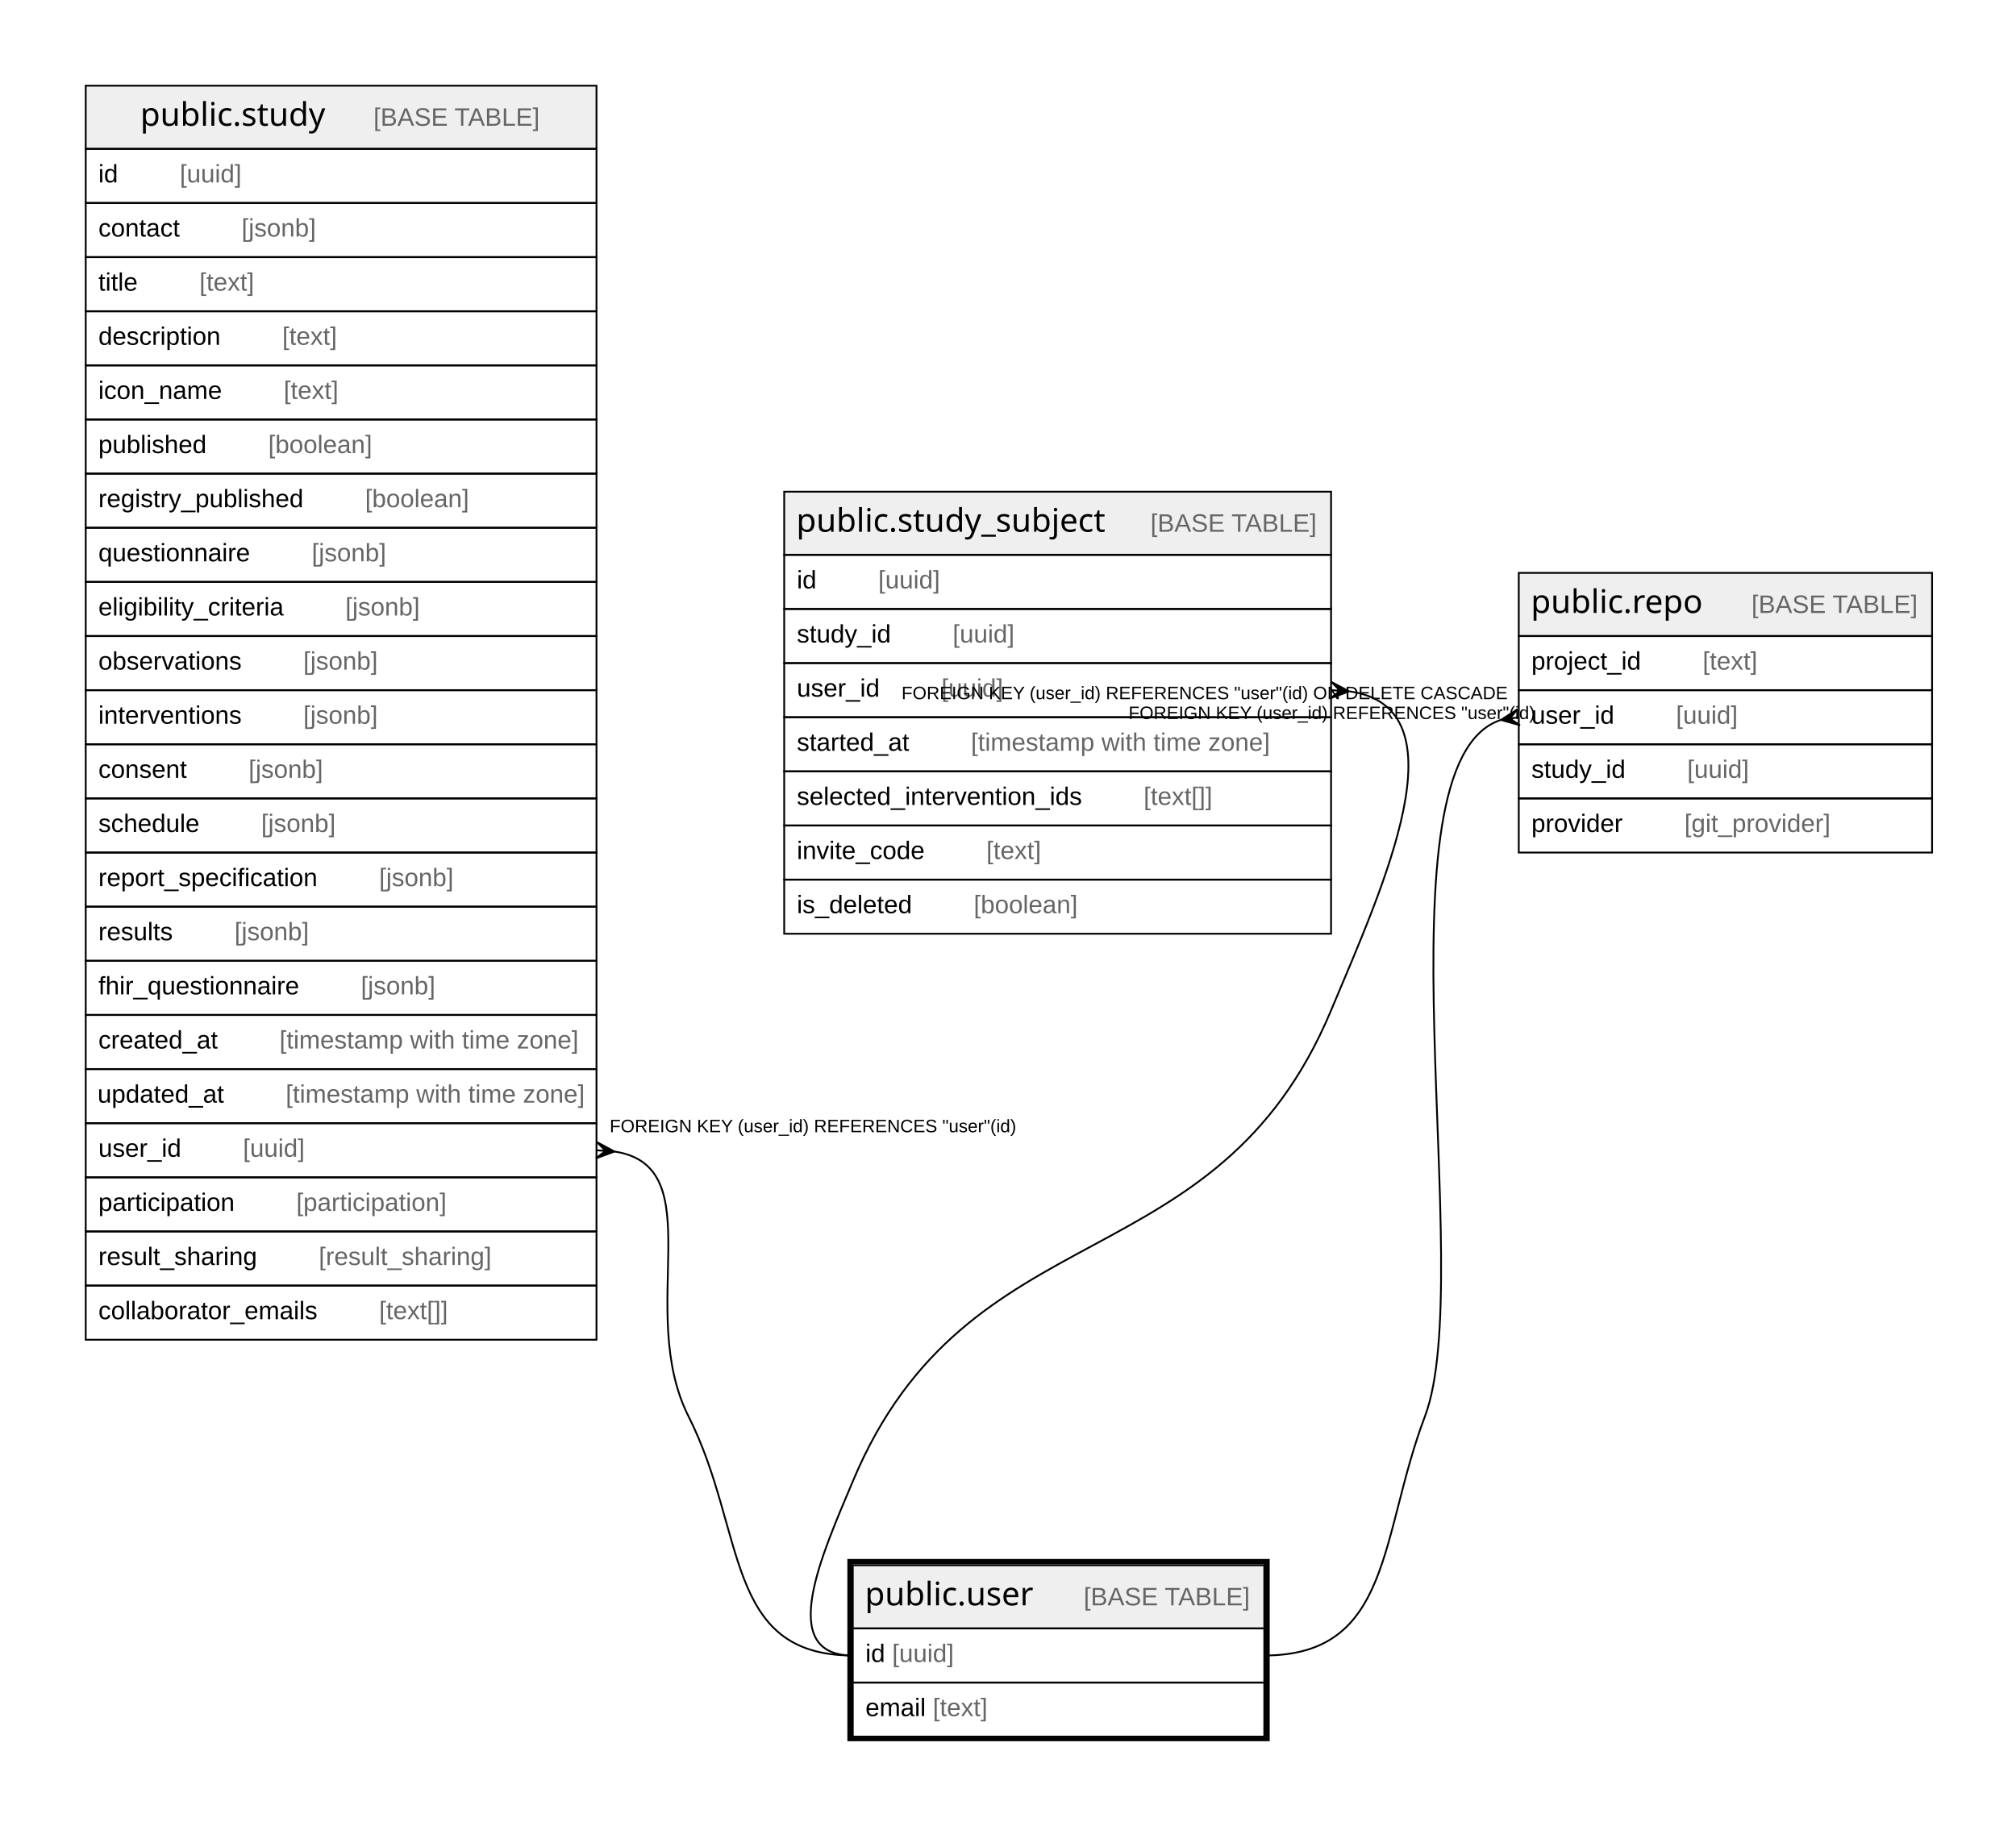
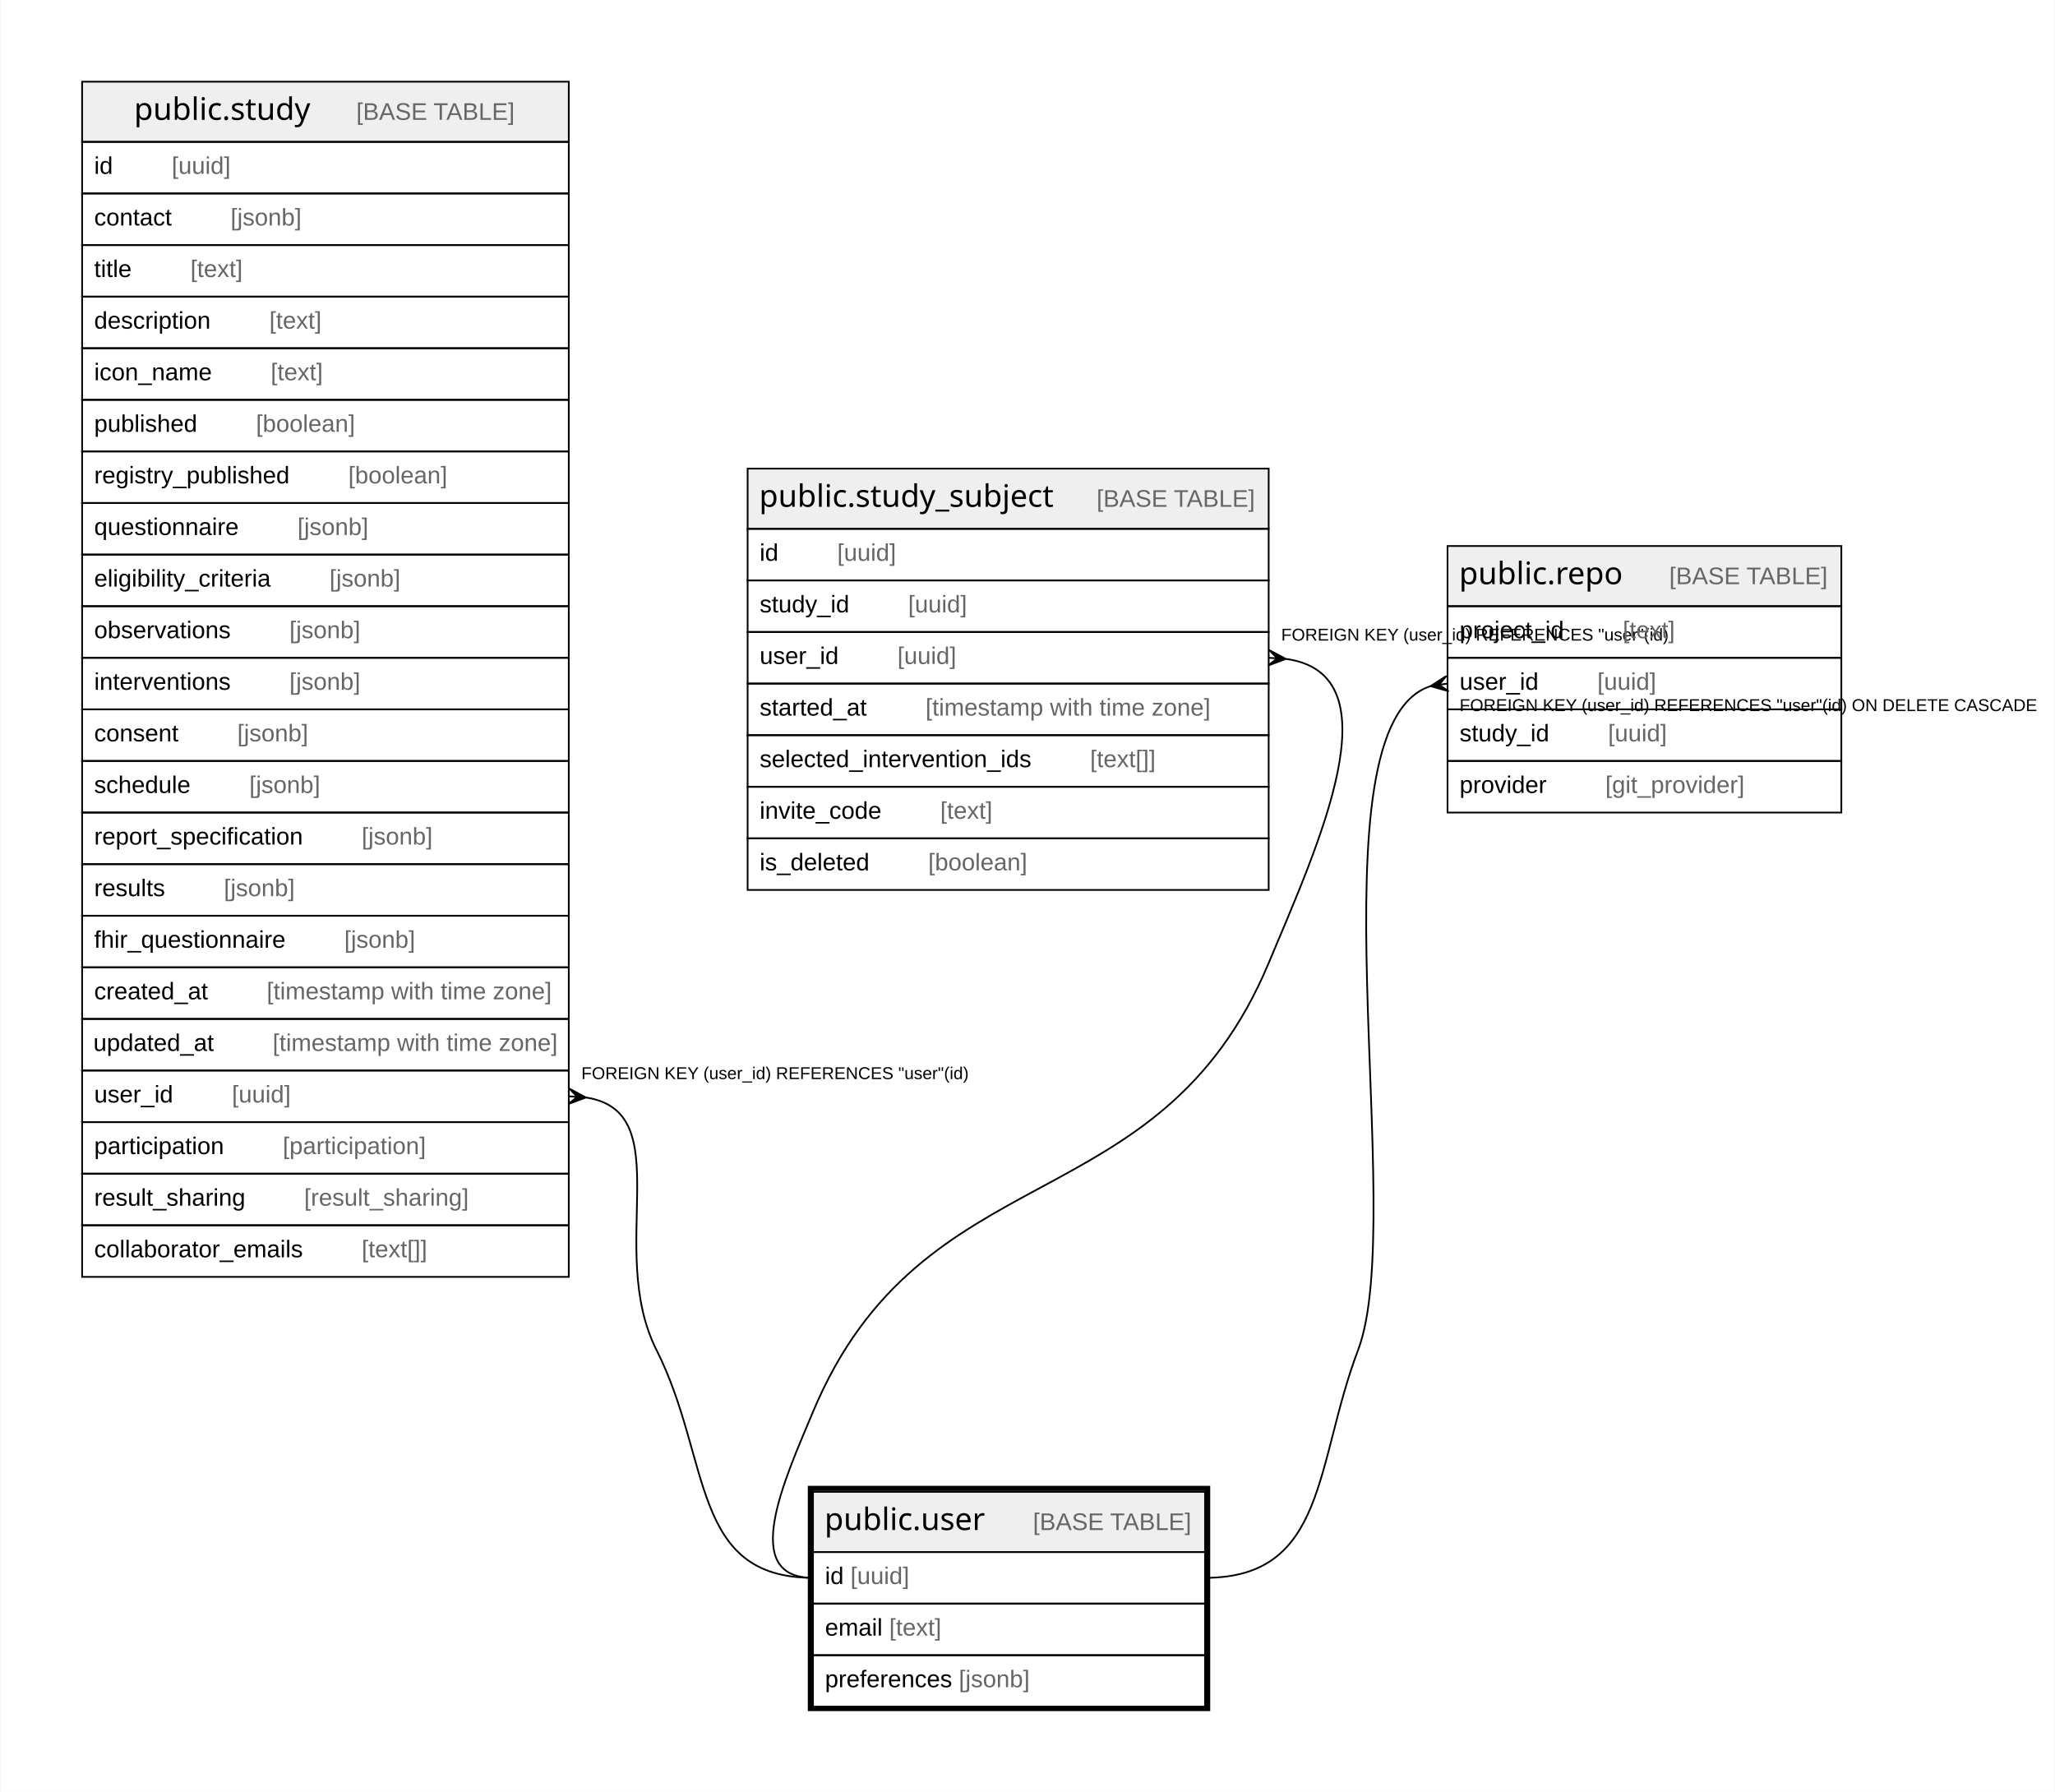
- <svg xmlns="http://www.w3.org/2000/svg" width="1117pt" height="1012pt" viewBox="0.00 0.00 1117.00 1012.00">
-   <g id="graph0" class="graph" transform="scale(1 1) rotate(0) translate(4 1008)">
-     <polygon fill="#ffffff" stroke="transparent" points="-4,4 -4,-1008 1113,-1008 1113,4 -4,4" />
+ <svg xmlns="http://www.w3.org/2000/svg" width="1195pt" height="1042pt" viewBox="0.00 0.00 1194.50 1042.00">
+   <g id="graph0" class="graph" transform="scale(1 1) rotate(0) translate(4 1038)">
+     <polygon fill="#ffffff" stroke="transparent" points="-4,4 -4,-1038 1190.5,-1038 1190.5,4 -4,4" />
    <g id="node1" class="node">
-       <polygon fill="#efefef" stroke="transparent" points="468.5,-105.5 468.5,-140.5 696.5,-140.5 696.5,-105.5 468.5,-105.5" />
-       <polygon fill="none" stroke="#000000" points="468.5,-105.5 468.5,-140.5 696.5,-140.5 696.5,-105.5 468.5,-105.5" />
-       <text text-anchor="start" x="475.209" y="-118.3" font-family="Arial Bold" font-size="18.00" fill="#000000">public.user</text>
-       <text text-anchor="start" x="562.223" y="-118.3" font-family="Arial" font-size="14.00" fill="#000000">    </text>
-       <text text-anchor="start" x="596.428" y="-118.3" font-family="Arial" font-size="14.00" fill="#666666">[BASE TABLE]</text>
+       <polygon fill="#efefef" stroke="transparent" points="468.5,-135.5 468.5,-170.5 696.5,-170.5 696.5,-135.5 468.5,-135.5" />
+       <polygon fill="none" stroke="#000000" points="468.5,-135.5 468.5,-170.5 696.5,-170.5 696.5,-135.5 468.5,-135.5" />
+       <text text-anchor="start" x="475.209" y="-148.3" font-family="Arial Bold" font-size="18.00" fill="#000000">public.user</text>
+       <text text-anchor="start" x="562.223" y="-148.3" font-family="Arial" font-size="14.00" fill="#000000">    </text>
+       <text text-anchor="start" x="596.428" y="-148.3" font-family="Arial" font-size="14.00" fill="#666666">[BASE TABLE]</text>
+       <polygon fill="none" stroke="#000000" points="468.5,-105.5 468.5,-135.5 696.5,-135.5 696.5,-105.5 468.5,-105.5" />
+       <text text-anchor="start" x="475.5" y="-116.9" font-family="Arial" font-size="14.00" fill="#000000">id </text>
+       <text text-anchor="start" x="490.28" y="-116.9" font-family="Arial" font-size="14.00" fill="#666666">[uuid]</text>
      <polygon fill="none" stroke="#000000" points="468.5,-75.5 468.5,-105.5 696.5,-105.5 696.5,-75.5 468.5,-75.5" />
-       <text text-anchor="start" x="475.5" y="-86.9" font-family="Arial" font-size="14.00" fill="#000000">id </text>
-       <text text-anchor="start" x="490.28" y="-86.9" font-family="Arial" font-size="14.00" fill="#666666">[uuid]</text>
+       <text text-anchor="start" x="475.5" y="-86.9" font-family="Arial" font-size="14.00" fill="#000000">email </text>
+       <text text-anchor="start" x="512.83" y="-86.9" font-family="Arial" font-size="14.00" fill="#666666">[text]</text>
      <polygon fill="none" stroke="#000000" points="468.5,-45.5 468.5,-75.5 696.5,-75.5 696.5,-45.5 468.5,-45.5" />
-       <text text-anchor="start" x="475.5" y="-56.9" font-family="Arial" font-size="14.00" fill="#000000">email </text>
-       <text text-anchor="start" x="512.83" y="-56.9" font-family="Arial" font-size="14.00" fill="#666666">[text]</text>
-       <polygon fill="none" stroke="#000000" stroke-width="3" points="467,-44.5 467,-142.5 698,-142.5 698,-44.5 467,-44.5" />
+       <text text-anchor="start" x="475.5" y="-56.9" font-family="Arial" font-size="14.00" fill="#000000">preferences </text>
+       <text text-anchor="start" x="553.298" y="-56.9" font-family="Arial" font-size="14.00" fill="#666666">[jsonb]</text>
+       <polygon fill="none" stroke="#000000" stroke-width="3" points="467,-44.5 467,-172.5 698,-172.5 698,-44.5 467,-44.5" />
    </g>
    <g id="node2" class="node">
-       <polygon fill="#efefef" stroke="transparent" points="43.5,-925.5 43.5,-960.5 326.5,-960.5 326.5,-925.5 43.5,-925.5" />
-       <polygon fill="none" stroke="#000000" points="43.5,-925.5 43.5,-960.5 326.5,-960.5 326.5,-925.5 43.5,-925.5" />
-       <text text-anchor="start" x="73.704" y="-938.3" font-family="Arial Bold" font-size="18.00" fill="#000000">public.study</text>
-       <text text-anchor="start" x="168.728" y="-938.3" font-family="Arial" font-size="14.00" fill="#000000">    </text>
-       <text text-anchor="start" x="202.933" y="-938.3" font-family="Arial" font-size="14.00" fill="#666666">[BASE TABLE]</text>
+       <polygon fill="#efefef" stroke="transparent" points="43.5,-955.5 43.5,-990.5 326.5,-990.5 326.5,-955.5 43.5,-955.5" />
+       <polygon fill="none" stroke="#000000" points="43.5,-955.5 43.5,-990.5 326.5,-990.5 326.5,-955.5 43.5,-955.5" />
+       <text text-anchor="start" x="73.704" y="-968.3" font-family="Arial Bold" font-size="18.00" fill="#000000">public.study</text>
+       <text text-anchor="start" x="168.728" y="-968.3" font-family="Arial" font-size="14.00" fill="#000000">    </text>
+       <text text-anchor="start" x="202.933" y="-968.3" font-family="Arial" font-size="14.00" fill="#666666">[BASE TABLE]</text>
+       <polygon fill="none" stroke="#000000" points="43.5,-925.5 43.5,-955.5 326.5,-955.5 326.5,-925.5 43.5,-925.5" />
+       <text text-anchor="start" x="50.5" y="-936.9" font-family="Arial" font-size="14.00" fill="#000000">id    </text>
+       <text text-anchor="start" x="95.594" y="-936.9" font-family="Arial" font-size="14.00" fill="#666666">[uuid]</text>
      <polygon fill="none" stroke="#000000" points="43.5,-895.5 43.5,-925.5 326.5,-925.5 326.5,-895.5 43.5,-895.5" />
-       <text text-anchor="start" x="50.5" y="-906.9" font-family="Arial" font-size="14.00" fill="#000000">id    </text>
-       <text text-anchor="start" x="95.594" y="-906.9" font-family="Arial" font-size="14.00" fill="#666666">[uuid]</text>
+       <text text-anchor="start" x="50.5" y="-906.9" font-family="Arial" font-size="14.00" fill="#000000">contact    </text>
+       <text text-anchor="start" x="129.834" y="-906.9" font-family="Arial" font-size="14.00" fill="#666666">[jsonb]</text>
      <polygon fill="none" stroke="#000000" points="43.5,-865.5 43.5,-895.5 326.5,-895.5 326.5,-865.5 43.5,-865.5" />
-       <text text-anchor="start" x="50.5" y="-876.9" font-family="Arial" font-size="14.00" fill="#000000">contact    </text>
-       <text text-anchor="start" x="129.834" y="-876.9" font-family="Arial" font-size="14.00" fill="#666666">[jsonb]</text>
+       <text text-anchor="start" x="50.5" y="-876.9" font-family="Arial" font-size="14.00" fill="#000000">title    </text>
+       <text text-anchor="start" x="106.482" y="-876.9" font-family="Arial" font-size="14.00" fill="#666666">[text]</text>
      <polygon fill="none" stroke="#000000" points="43.5,-835.5 43.5,-865.5 326.5,-865.5 326.5,-835.5 43.5,-835.5" />
-       <text text-anchor="start" x="50.5" y="-846.9" font-family="Arial" font-size="14.00" fill="#000000">title    </text>
-       <text text-anchor="start" x="106.482" y="-846.9" font-family="Arial" font-size="14.00" fill="#666666">[text]</text>
+       <text text-anchor="start" x="50.5" y="-846.9" font-family="Arial" font-size="14.00" fill="#000000">description    </text>
+       <text text-anchor="start" x="152.382" y="-846.9" font-family="Arial" font-size="14.00" fill="#666666">[text]</text>
      <polygon fill="none" stroke="#000000" points="43.5,-805.5 43.5,-835.5 326.5,-835.5 326.5,-805.5 43.5,-805.5" />
-       <text text-anchor="start" x="50.5" y="-816.9" font-family="Arial" font-size="14.00" fill="#000000">description    </text>
-       <text text-anchor="start" x="152.382" y="-816.9" font-family="Arial" font-size="14.00" fill="#666666">[text]</text>
+       <text text-anchor="start" x="50.5" y="-816.9" font-family="Arial" font-size="14.00" fill="#000000">icon_name    </text>
+       <text text-anchor="start" x="153.168" y="-816.9" font-family="Arial" font-size="14.00" fill="#666666">[text]</text>
      <polygon fill="none" stroke="#000000" points="43.5,-775.5 43.5,-805.5 326.5,-805.5 326.5,-775.5 43.5,-775.5" />
-       <text text-anchor="start" x="50.5" y="-786.9" font-family="Arial" font-size="14.00" fill="#000000">icon_name    </text>
-       <text text-anchor="start" x="153.168" y="-786.9" font-family="Arial" font-size="14.00" fill="#666666">[text]</text>
+       <text text-anchor="start" x="50.5" y="-786.9" font-family="Arial" font-size="14.00" fill="#000000">published    </text>
+       <text text-anchor="start" x="144.614" y="-786.9" font-family="Arial" font-size="14.00" fill="#666666">[boolean]</text>
      <polygon fill="none" stroke="#000000" points="43.5,-745.5 43.5,-775.5 326.5,-775.5 326.5,-745.5 43.5,-745.5" />
-       <text text-anchor="start" x="50.5" y="-756.9" font-family="Arial" font-size="14.00" fill="#000000">published    </text>
-       <text text-anchor="start" x="144.614" y="-756.9" font-family="Arial" font-size="14.00" fill="#666666">[boolean]</text>
+       <text text-anchor="start" x="50.5" y="-756.9" font-family="Arial" font-size="14.00" fill="#000000">registry_published    </text>
+       <text text-anchor="start" x="198.28" y="-756.9" font-family="Arial" font-size="14.00" fill="#666666">[boolean]</text>
      <polygon fill="none" stroke="#000000" points="43.5,-715.5 43.5,-745.5 326.5,-745.5 326.5,-715.5 43.5,-715.5" />
-       <text text-anchor="start" x="50.5" y="-726.9" font-family="Arial" font-size="14.00" fill="#000000">registry_published    </text>
-       <text text-anchor="start" x="198.28" y="-726.9" font-family="Arial" font-size="14.00" fill="#666666">[boolean]</text>
+       <text text-anchor="start" x="50.5" y="-726.9" font-family="Arial" font-size="14.00" fill="#000000">questionnaire    </text>
+       <text text-anchor="start" x="168.73" y="-726.9" font-family="Arial" font-size="14.00" fill="#666666">[jsonb]</text>
      <polygon fill="none" stroke="#000000" points="43.5,-685.5 43.5,-715.5 326.5,-715.5 326.5,-685.5 43.5,-685.5" />
-       <text text-anchor="start" x="50.5" y="-696.9" font-family="Arial" font-size="14.00" fill="#000000">questionnaire    </text>
-       <text text-anchor="start" x="168.73" y="-696.9" font-family="Arial" font-size="14.00" fill="#666666">[jsonb]</text>
+       <text text-anchor="start" x="50.5" y="-696.9" font-family="Arial" font-size="14.00" fill="#000000">eligibility_criteria    </text>
+       <text text-anchor="start" x="187.356" y="-696.9" font-family="Arial" font-size="14.00" fill="#666666">[jsonb]</text>
      <polygon fill="none" stroke="#000000" points="43.5,-655.5 43.5,-685.5 326.5,-685.5 326.5,-655.5 43.5,-655.5" />
-       <text text-anchor="start" x="50.5" y="-666.9" font-family="Arial" font-size="14.00" fill="#000000">eligibility_criteria    </text>
-       <text text-anchor="start" x="187.356" y="-666.9" font-family="Arial" font-size="14.00" fill="#666666">[jsonb]</text>
+       <text text-anchor="start" x="50.5" y="-666.9" font-family="Arial" font-size="14.00" fill="#000000">observations    </text>
+       <text text-anchor="start" x="164.058" y="-666.9" font-family="Arial" font-size="14.00" fill="#666666">[jsonb]</text>
      <polygon fill="none" stroke="#000000" points="43.5,-625.5 43.5,-655.5 326.5,-655.5 326.5,-625.5 43.5,-625.5" />
-       <text text-anchor="start" x="50.5" y="-636.9" font-family="Arial" font-size="14.00" fill="#000000">observations    </text>
-       <text text-anchor="start" x="164.058" y="-636.9" font-family="Arial" font-size="14.00" fill="#666666">[jsonb]</text>
+       <text text-anchor="start" x="50.5" y="-636.9" font-family="Arial" font-size="14.00" fill="#000000">interventions    </text>
+       <text text-anchor="start" x="164.055" y="-636.9" font-family="Arial" font-size="14.00" fill="#666666">[jsonb]</text>
      <polygon fill="none" stroke="#000000" points="43.5,-595.5 43.5,-625.5 326.5,-625.5 326.5,-595.5 43.5,-595.5" />
-       <text text-anchor="start" x="50.5" y="-606.9" font-family="Arial" font-size="14.00" fill="#000000">interventions    </text>
-       <text text-anchor="start" x="164.055" y="-606.9" font-family="Arial" font-size="14.00" fill="#666666">[jsonb]</text>
+       <text text-anchor="start" x="50.5" y="-606.9" font-family="Arial" font-size="14.00" fill="#000000">consent    </text>
+       <text text-anchor="start" x="133.726" y="-606.9" font-family="Arial" font-size="14.00" fill="#666666">[jsonb]</text>
      <polygon fill="none" stroke="#000000" points="43.5,-565.5 43.5,-595.5 326.5,-595.5 326.5,-565.5 43.5,-565.5" />
-       <text text-anchor="start" x="50.5" y="-576.9" font-family="Arial" font-size="14.00" fill="#000000">consent    </text>
-       <text text-anchor="start" x="133.726" y="-576.9" font-family="Arial" font-size="14.00" fill="#666666">[jsonb]</text>
+       <text text-anchor="start" x="50.5" y="-576.9" font-family="Arial" font-size="14.00" fill="#000000">schedule    </text>
+       <text text-anchor="start" x="140.724" y="-576.9" font-family="Arial" font-size="14.00" fill="#666666">[jsonb]</text>
      <polygon fill="none" stroke="#000000" points="43.5,-535.5 43.5,-565.5 326.5,-565.5 326.5,-535.5 43.5,-535.5" />
-       <text text-anchor="start" x="50.5" y="-546.9" font-family="Arial" font-size="14.00" fill="#000000">schedule    </text>
-       <text text-anchor="start" x="140.724" y="-546.9" font-family="Arial" font-size="14.00" fill="#666666">[jsonb]</text>
+       <text text-anchor="start" x="50.5" y="-546.9" font-family="Arial" font-size="14.00" fill="#000000">report_specification    </text>
+       <text text-anchor="start" x="206.061" y="-546.9" font-family="Arial" font-size="14.00" fill="#666666">[jsonb]</text>
      <polygon fill="none" stroke="#000000" points="43.5,-505.5 43.5,-535.5 326.5,-535.5 326.5,-505.5 43.5,-505.5" />
-       <text text-anchor="start" x="50.5" y="-516.9" font-family="Arial" font-size="14.00" fill="#000000">report_specification    </text>
-       <text text-anchor="start" x="206.061" y="-516.9" font-family="Arial" font-size="14.00" fill="#666666">[jsonb]</text>
+       <text text-anchor="start" x="50.5" y="-516.9" font-family="Arial" font-size="14.00" fill="#000000">results    </text>
+       <text text-anchor="start" x="125.928" y="-516.9" font-family="Arial" font-size="14.00" fill="#666666">[jsonb]</text>
      <polygon fill="none" stroke="#000000" points="43.5,-475.5 43.5,-505.5 326.5,-505.5 326.5,-475.5 43.5,-475.5" />
-       <text text-anchor="start" x="50.5" y="-486.9" font-family="Arial" font-size="14.00" fill="#000000">results    </text>
-       <text text-anchor="start" x="125.928" y="-486.9" font-family="Arial" font-size="14.00" fill="#666666">[jsonb]</text>
+       <text text-anchor="start" x="50.5" y="-486.9" font-family="Arial" font-size="14.00" fill="#000000">fhir_questionnaire    </text>
+       <text text-anchor="start" x="195.953" y="-486.9" font-family="Arial" font-size="14.00" fill="#666666">[jsonb]</text>
      <polygon fill="none" stroke="#000000" points="43.5,-445.5 43.5,-475.5 326.5,-475.5 326.5,-445.5 43.5,-445.5" />
-       <text text-anchor="start" x="50.5" y="-456.9" font-family="Arial" font-size="14.00" fill="#000000">fhir_questionnaire    </text>
-       <text text-anchor="start" x="195.953" y="-456.9" font-family="Arial" font-size="14.00" fill="#666666">[jsonb]</text>
+       <text text-anchor="start" x="50.5" y="-456.9" font-family="Arial" font-size="14.00" fill="#000000">created_at    </text>
+       <text text-anchor="start" x="150.842" y="-456.9" font-family="Arial" font-size="14.00" fill="#666666">[timestamp with time zone]</text>
      <polygon fill="none" stroke="#000000" points="43.5,-415.5 43.5,-445.5 326.5,-445.5 326.5,-415.5 43.5,-415.5" />
-       <text text-anchor="start" x="50.5" y="-426.9" font-family="Arial" font-size="14.00" fill="#000000">created_at    </text>
-       <text text-anchor="start" x="150.842" y="-426.9" font-family="Arial" font-size="14.00" fill="#666666">[timestamp with time zone]</text>
+       <text text-anchor="start" x="50.034" y="-426.9" font-family="Arial" font-size="14.00" fill="#000000">updated_at    </text>
+       <text text-anchor="start" x="154.281" y="-426.9" font-family="Arial" font-size="14.00" fill="#666666">[timestamp with time zone]</text>
      <polygon fill="none" stroke="#000000" points="43.5,-385.5 43.5,-415.5 326.5,-415.5 326.5,-385.5 43.5,-385.5" />
-       <text text-anchor="start" x="50.034" y="-396.9" font-family="Arial" font-size="14.00" fill="#000000">updated_at    </text>
-       <text text-anchor="start" x="154.281" y="-396.9" font-family="Arial" font-size="14.00" fill="#666666">[timestamp with time zone]</text>
+       <text text-anchor="start" x="50.5" y="-396.9" font-family="Arial" font-size="14.00" fill="#000000">user_id    </text>
+       <text text-anchor="start" x="130.602" y="-396.9" font-family="Arial" font-size="14.00" fill="#666666">[uuid]</text>
      <polygon fill="none" stroke="#000000" points="43.5,-355.5 43.5,-385.5 326.5,-385.5 326.5,-355.5 43.5,-355.5" />
-       <text text-anchor="start" x="50.5" y="-366.9" font-family="Arial" font-size="14.00" fill="#000000">user_id    </text>
-       <text text-anchor="start" x="130.602" y="-366.9" font-family="Arial" font-size="14.00" fill="#666666">[uuid]</text>
+       <text text-anchor="start" x="50.5" y="-366.9" font-family="Arial" font-size="14.00" fill="#000000">participation    </text>
+       <text text-anchor="start" x="160.162" y="-366.9" font-family="Arial" font-size="14.00" fill="#666666">[participation]</text>
      <polygon fill="none" stroke="#000000" points="43.5,-325.5 43.5,-355.5 326.5,-355.5 326.5,-325.5 43.5,-325.5" />
-       <text text-anchor="start" x="50.5" y="-336.9" font-family="Arial" font-size="14.00" fill="#000000">participation    </text>
-       <text text-anchor="start" x="160.162" y="-336.9" font-family="Arial" font-size="14.00" fill="#666666">[participation]</text>
+       <text text-anchor="start" x="50.5" y="-336.9" font-family="Arial" font-size="14.00" fill="#000000">result_sharing    </text>
+       <text text-anchor="start" x="172.608" y="-336.9" font-family="Arial" font-size="14.00" fill="#666666">[result_sharing]</text>
      <polygon fill="none" stroke="#000000" points="43.5,-295.5 43.5,-325.5 326.5,-325.5 326.5,-295.5 43.5,-295.5" />
-       <text text-anchor="start" x="50.5" y="-306.9" font-family="Arial" font-size="14.00" fill="#000000">result_sharing    </text>
-       <text text-anchor="start" x="172.608" y="-306.9" font-family="Arial" font-size="14.00" fill="#666666">[result_sharing]</text>
-       <polygon fill="none" stroke="#000000" points="43.5,-265.5 43.5,-295.5 326.5,-295.5 326.5,-265.5 43.5,-265.5" />
-       <text text-anchor="start" x="50.5" y="-276.9" font-family="Arial" font-size="14.00" fill="#000000">collaborator_emails    </text>
-       <text text-anchor="start" x="206.047" y="-276.9" font-family="Arial" font-size="14.00" fill="#666666">[text[]]</text>
+       <text text-anchor="start" x="50.5" y="-306.9" font-family="Arial" font-size="14.00" fill="#000000">collaborator_emails    </text>
+       <text text-anchor="start" x="206.047" y="-306.9" font-family="Arial" font-size="14.00" fill="#666666">[text[]]</text>
    </g>
    <g id="edge1" class="edge">
-       <path fill="none" stroke="#000000" d="M336.51,-369.802C390.856,-361.54 347.898,-281.66 377.5,-223 409.685,-159.221 397.06,-90.5 468.5,-90.5" />
-       <polygon fill="#000000" stroke="#000000" points="336.476,-369.804 326.187,-366.011 331.488,-370.152 326.5,-370.5 326.5,-370.5 326.5,-370.5 331.488,-370.152 326.813,-374.989 336.476,-369.804 336.476,-369.804" />
-       <text text-anchor="start" x="333.786" y="-380.5" font-family="Arial" font-size="10.00" fill="#000000">FOREIGN KEY (user_id) REFERENCES "user"(id)</text>
+       <path fill="none" stroke="#000000" d="M336.51,-399.802C390.856,-391.54 347.898,-311.66 377.5,-253 409.685,-189.221 397.06,-120.5 468.5,-120.5" />
+       <polygon fill="#000000" stroke="#000000" points="336.476,-399.804 326.187,-396.011 331.488,-400.152 326.5,-400.5 326.5,-400.5 326.5,-400.5 331.488,-400.152 326.813,-404.989 336.476,-399.804 336.476,-399.804" />
+       <text text-anchor="start" x="333.786" y="-410.5" font-family="Arial" font-size="10.00" fill="#000000">FOREIGN KEY (user_id) REFERENCES "user"(id)</text>
    </g>
    <g id="node3" class="node">
-       <polygon fill="#efefef" stroke="transparent" points="430.5,-700.5 430.5,-735.5 733.5,-735.5 733.5,-700.5 430.5,-700.5" />
-       <polygon fill="none" stroke="#000000" points="430.5,-700.5 430.5,-735.5 733.5,-735.5 733.5,-700.5 430.5,-700.5" />
-       <text text-anchor="start" x="437.193" y="-713.3" font-family="Arial Bold" font-size="18.00" fill="#000000">public.study_subject</text>
-       <text text-anchor="start" x="599.239" y="-713.3" font-family="Arial" font-size="14.00" fill="#000000">    </text>
-       <text text-anchor="start" x="633.443" y="-713.3" font-family="Arial" font-size="14.00" fill="#666666">[BASE TABLE]</text>
+       <polygon fill="#efefef" stroke="transparent" points="430.5,-730.5 430.5,-765.5 733.5,-765.5 733.5,-730.5 430.5,-730.5" />
+       <polygon fill="none" stroke="#000000" points="430.5,-730.5 430.5,-765.5 733.5,-765.5 733.5,-730.5 430.5,-730.5" />
+       <text text-anchor="start" x="437.193" y="-743.3" font-family="Arial Bold" font-size="18.00" fill="#000000">public.study_subject</text>
+       <text text-anchor="start" x="599.239" y="-743.3" font-family="Arial" font-size="14.00" fill="#000000">    </text>
+       <text text-anchor="start" x="633.443" y="-743.3" font-family="Arial" font-size="14.00" fill="#666666">[BASE TABLE]</text>
+       <polygon fill="none" stroke="#000000" points="430.5,-700.5 430.5,-730.5 733.5,-730.5 733.5,-700.5 430.5,-700.5" />
+       <text text-anchor="start" x="437.5" y="-711.9" font-family="Arial" font-size="14.00" fill="#000000">id    </text>
+       <text text-anchor="start" x="482.594" y="-711.9" font-family="Arial" font-size="14.00" fill="#666666">[uuid]</text>
      <polygon fill="none" stroke="#000000" points="430.5,-670.5 430.5,-700.5 733.5,-700.5 733.5,-670.5 430.5,-670.5" />
-       <text text-anchor="start" x="437.5" y="-681.9" font-family="Arial" font-size="14.00" fill="#000000">id    </text>
-       <text text-anchor="start" x="482.594" y="-681.9" font-family="Arial" font-size="14.00" fill="#666666">[uuid]</text>
+       <text text-anchor="start" x="437.5" y="-681.9" font-family="Arial" font-size="14.00" fill="#000000">study_id    </text>
+       <text text-anchor="start" x="523.832" y="-681.9" font-family="Arial" font-size="14.00" fill="#666666">[uuid]</text>
      <polygon fill="none" stroke="#000000" points="430.5,-640.5 430.5,-670.5 733.5,-670.5 733.5,-640.5 430.5,-640.5" />
-       <text text-anchor="start" x="437.5" y="-651.9" font-family="Arial" font-size="14.00" fill="#000000">study_id    </text>
-       <text text-anchor="start" x="523.832" y="-651.9" font-family="Arial" font-size="14.00" fill="#666666">[uuid]</text>
+       <text text-anchor="start" x="437.5" y="-651.9" font-family="Arial" font-size="14.00" fill="#000000">user_id    </text>
+       <text text-anchor="start" x="517.602" y="-651.9" font-family="Arial" font-size="14.00" fill="#666666">[uuid]</text>
      <polygon fill="none" stroke="#000000" points="430.5,-610.5 430.5,-640.5 733.5,-640.5 733.5,-610.5 430.5,-610.5" />
-       <text text-anchor="start" x="437.5" y="-621.9" font-family="Arial" font-size="14.00" fill="#000000">user_id    </text>
-       <text text-anchor="start" x="517.602" y="-621.9" font-family="Arial" font-size="14.00" fill="#666666">[uuid]</text>
+       <text text-anchor="start" x="437.5" y="-621.9" font-family="Arial" font-size="14.00" fill="#000000">started_at    </text>
+       <text text-anchor="start" x="533.95" y="-621.9" font-family="Arial" font-size="14.00" fill="#666666">[timestamp with time zone]</text>
      <polygon fill="none" stroke="#000000" points="430.5,-580.5 430.5,-610.5 733.5,-610.5 733.5,-580.5 430.5,-580.5" />
-       <text text-anchor="start" x="437.5" y="-591.9" font-family="Arial" font-size="14.00" fill="#000000">started_at    </text>
-       <text text-anchor="start" x="533.95" y="-591.9" font-family="Arial" font-size="14.00" fill="#666666">[timestamp with time zone]</text>
+       <text text-anchor="start" x="437.5" y="-591.9" font-family="Arial" font-size="14.00" fill="#000000">selected_intervention_ids    </text>
+       <text text-anchor="start" x="629.637" y="-591.9" font-family="Arial" font-size="14.00" fill="#666666">[text[]]</text>
      <polygon fill="none" stroke="#000000" points="430.5,-550.5 430.5,-580.5 733.5,-580.5 733.5,-550.5 430.5,-550.5" />
-       <text text-anchor="start" x="437.5" y="-561.9" font-family="Arial" font-size="14.00" fill="#000000">selected_intervention_ids    </text>
-       <text text-anchor="start" x="629.637" y="-561.9" font-family="Arial" font-size="14.00" fill="#666666">[text[]]</text>
+       <text text-anchor="start" x="437.5" y="-561.9" font-family="Arial" font-size="14.00" fill="#000000">invite_code    </text>
+       <text text-anchor="start" x="542.504" y="-561.9" font-family="Arial" font-size="14.00" fill="#666666">[text]</text>
      <polygon fill="none" stroke="#000000" points="430.5,-520.5 430.5,-550.5 733.5,-550.5 733.5,-520.5 430.5,-520.5" />
-       <text text-anchor="start" x="437.5" y="-531.9" font-family="Arial" font-size="14.00" fill="#000000">invite_code    </text>
-       <text text-anchor="start" x="542.504" y="-531.9" font-family="Arial" font-size="14.00" fill="#666666">[text]</text>
-       <polygon fill="none" stroke="#000000" points="430.5,-490.5 430.5,-520.5 733.5,-520.5 733.5,-490.5 430.5,-490.5" />
-       <text text-anchor="start" x="437.5" y="-501.9" font-family="Arial" font-size="14.00" fill="#000000">is_deleted    </text>
-       <text text-anchor="start" x="535.504" y="-501.9" font-family="Arial" font-size="14.00" fill="#666666">[boolean]</text>
+       <text text-anchor="start" x="437.5" y="-531.9" font-family="Arial" font-size="14.00" fill="#000000">is_deleted    </text>
+       <text text-anchor="start" x="535.504" y="-531.9" font-family="Arial" font-size="14.00" fill="#666666">[boolean]</text>
    </g>
    <g id="edge2" class="edge">
-       <path fill="none" stroke="#000000" d="M743.769,-624.824C807.889,-615.752 762.538,-517.357 733.5,-448 669.658,-295.514 532.342,-339.486 468.5,-187 451.937,-147.439 425.611,-90.5 468.5,-90.5" />
-       <polygon fill="#000000" stroke="#000000" points="743.478,-624.843 733.204,-621.01 738.489,-625.171 733.5,-625.5 733.5,-625.5 733.5,-625.5 738.489,-625.171 733.796,-629.99 743.478,-624.843 743.478,-624.843" />
-       <text text-anchor="start" x="621.285" y="-609.5" font-family="Arial" font-size="10.00" fill="#000000">FOREIGN KEY (user_id) REFERENCES "user"(id)</text>
+       <path fill="none" stroke="#000000" d="M743.769,-654.824C807.889,-645.752 762.538,-547.357 733.5,-478 669.658,-325.514 532.342,-369.486 468.5,-217 451.937,-177.439 425.611,-120.5 468.5,-120.5" />
+       <polygon fill="#000000" stroke="#000000" points="743.478,-654.843 733.204,-651.01 738.489,-655.171 733.5,-655.5 733.5,-655.5 733.5,-655.5 738.489,-655.171 733.796,-659.99 743.478,-654.843 743.478,-654.843" />
+       <text text-anchor="start" x="740.785" y="-665.5" font-family="Arial" font-size="10.00" fill="#000000">FOREIGN KEY (user_id) REFERENCES "user"(id)</text>
    </g>
    <g id="node4" class="node">
-       <polygon fill="#efefef" stroke="transparent" points="837.5,-655.5 837.5,-690.5 1066.5,-690.5 1066.5,-655.5 837.5,-655.5" />
-       <polygon fill="none" stroke="#000000" points="837.5,-655.5 837.5,-690.5 1066.5,-690.5 1066.5,-655.5 837.5,-655.5" />
-       <text text-anchor="start" x="844.206" y="-668.3" font-family="Arial Bold" font-size="18.00" fill="#000000">public.repo</text>
-       <text text-anchor="start" x="932.226" y="-668.3" font-family="Arial" font-size="14.00" fill="#000000">    </text>
-       <text text-anchor="start" x="966.431" y="-668.3" font-family="Arial" font-size="14.00" fill="#666666">[BASE TABLE]</text>
+       <polygon fill="#efefef" stroke="transparent" points="837.5,-685.5 837.5,-720.5 1066.5,-720.5 1066.5,-685.5 837.5,-685.5" />
+       <polygon fill="none" stroke="#000000" points="837.5,-685.5 837.5,-720.5 1066.5,-720.5 1066.5,-685.5 837.5,-685.5" />
+       <text text-anchor="start" x="844.206" y="-698.3" font-family="Arial Bold" font-size="18.00" fill="#000000">public.repo</text>
+       <text text-anchor="start" x="932.226" y="-698.3" font-family="Arial" font-size="14.00" fill="#000000">    </text>
+       <text text-anchor="start" x="966.431" y="-698.3" font-family="Arial" font-size="14.00" fill="#666666">[BASE TABLE]</text>
+       <polygon fill="none" stroke="#000000" points="837.5,-655.5 837.5,-685.5 1066.5,-685.5 1066.5,-655.5 837.5,-655.5" />
+       <text text-anchor="start" x="844.5" y="-666.9" font-family="Arial" font-size="14.00" fill="#000000">project_id    </text>
+       <text text-anchor="start" x="939.382" y="-666.9" font-family="Arial" font-size="14.00" fill="#666666">[text]</text>
      <polygon fill="none" stroke="#000000" points="837.5,-625.5 837.5,-655.5 1066.5,-655.5 1066.5,-625.5 837.5,-625.5" />
-       <text text-anchor="start" x="844.5" y="-636.9" font-family="Arial" font-size="14.00" fill="#000000">project_id    </text>
-       <text text-anchor="start" x="939.382" y="-636.9" font-family="Arial" font-size="14.00" fill="#666666">[text]</text>
+       <text text-anchor="start" x="844.5" y="-636.9" font-family="Arial" font-size="14.00" fill="#000000">user_id    </text>
+       <text text-anchor="start" x="924.602" y="-636.9" font-family="Arial" font-size="14.00" fill="#666666">[uuid]</text>
      <polygon fill="none" stroke="#000000" points="837.5,-595.5 837.5,-625.5 1066.5,-625.5 1066.5,-595.5 837.5,-595.5" />
-       <text text-anchor="start" x="844.5" y="-606.9" font-family="Arial" font-size="14.00" fill="#000000">user_id    </text>
-       <text text-anchor="start" x="924.602" y="-606.9" font-family="Arial" font-size="14.00" fill="#666666">[uuid]</text>
+       <text text-anchor="start" x="844.5" y="-606.9" font-family="Arial" font-size="14.00" fill="#000000">study_id    </text>
+       <text text-anchor="start" x="930.832" y="-606.9" font-family="Arial" font-size="14.00" fill="#666666">[uuid]</text>
      <polygon fill="none" stroke="#000000" points="837.5,-565.5 837.5,-595.5 1066.5,-595.5 1066.5,-565.5 837.5,-565.5" />
-       <text text-anchor="start" x="844.5" y="-576.9" font-family="Arial" font-size="14.00" fill="#000000">study_id    </text>
-       <text text-anchor="start" x="930.832" y="-576.9" font-family="Arial" font-size="14.00" fill="#666666">[uuid]</text>
-       <polygon fill="none" stroke="#000000" points="837.5,-535.5 837.5,-565.5 1066.5,-565.5 1066.5,-535.5 837.5,-535.5" />
-       <text text-anchor="start" x="844.5" y="-546.9" font-family="Arial" font-size="14.00" fill="#000000">provider    </text>
-       <text text-anchor="start" x="929.263" y="-546.9" font-family="Arial" font-size="14.00" fill="#666666">[git_provider]</text>
+       <text text-anchor="start" x="844.5" y="-576.9" font-family="Arial" font-size="14.00" fill="#000000">provider    </text>
+       <text text-anchor="start" x="929.263" y="-576.9" font-family="Arial" font-size="14.00" fill="#666666">[git_provider]</text>
    </g>
    <g id="edge3" class="edge">
-       <path fill="none" stroke="#000000" d="M827.562,-608.991C755.843,-585.756 815.041,-300.907 785.5,-223 760.348,-156.668 767.44,-90.5 696.5,-90.5" />
-       <polygon fill="#000000" stroke="#000000" points="827.613,-608.999 836.824,-614.949 832.557,-609.749 837.5,-610.5 837.5,-610.5 837.5,-610.5 832.557,-609.749 838.176,-606.051 827.613,-608.999 827.613,-608.999" />
-       <text text-anchor="start" x="495.505" y="-620.5" font-family="Arial" font-size="10.00" fill="#000000">FOREIGN KEY (user_id) REFERENCES "user"(id) ON DELETE CASCADE</text>
+       <path fill="none" stroke="#000000" d="M827.562,-638.991C755.843,-615.756 815.041,-330.907 785.5,-253 760.348,-186.668 767.44,-120.5 696.5,-120.5" />
+       <polygon fill="#000000" stroke="#000000" points="827.613,-638.999 836.824,-644.949 832.557,-639.749 837.5,-640.5 837.5,-640.5 837.5,-640.5 832.557,-639.749 838.176,-636.051 827.613,-638.999 827.613,-638.999" />
+       <text text-anchor="start" x="844.505" y="-624.5" font-family="Arial" font-size="10.00" fill="#000000">FOREIGN KEY (user_id) REFERENCES "user"(id) ON DELETE CASCADE</text>
    </g>
  </g>
</svg>
